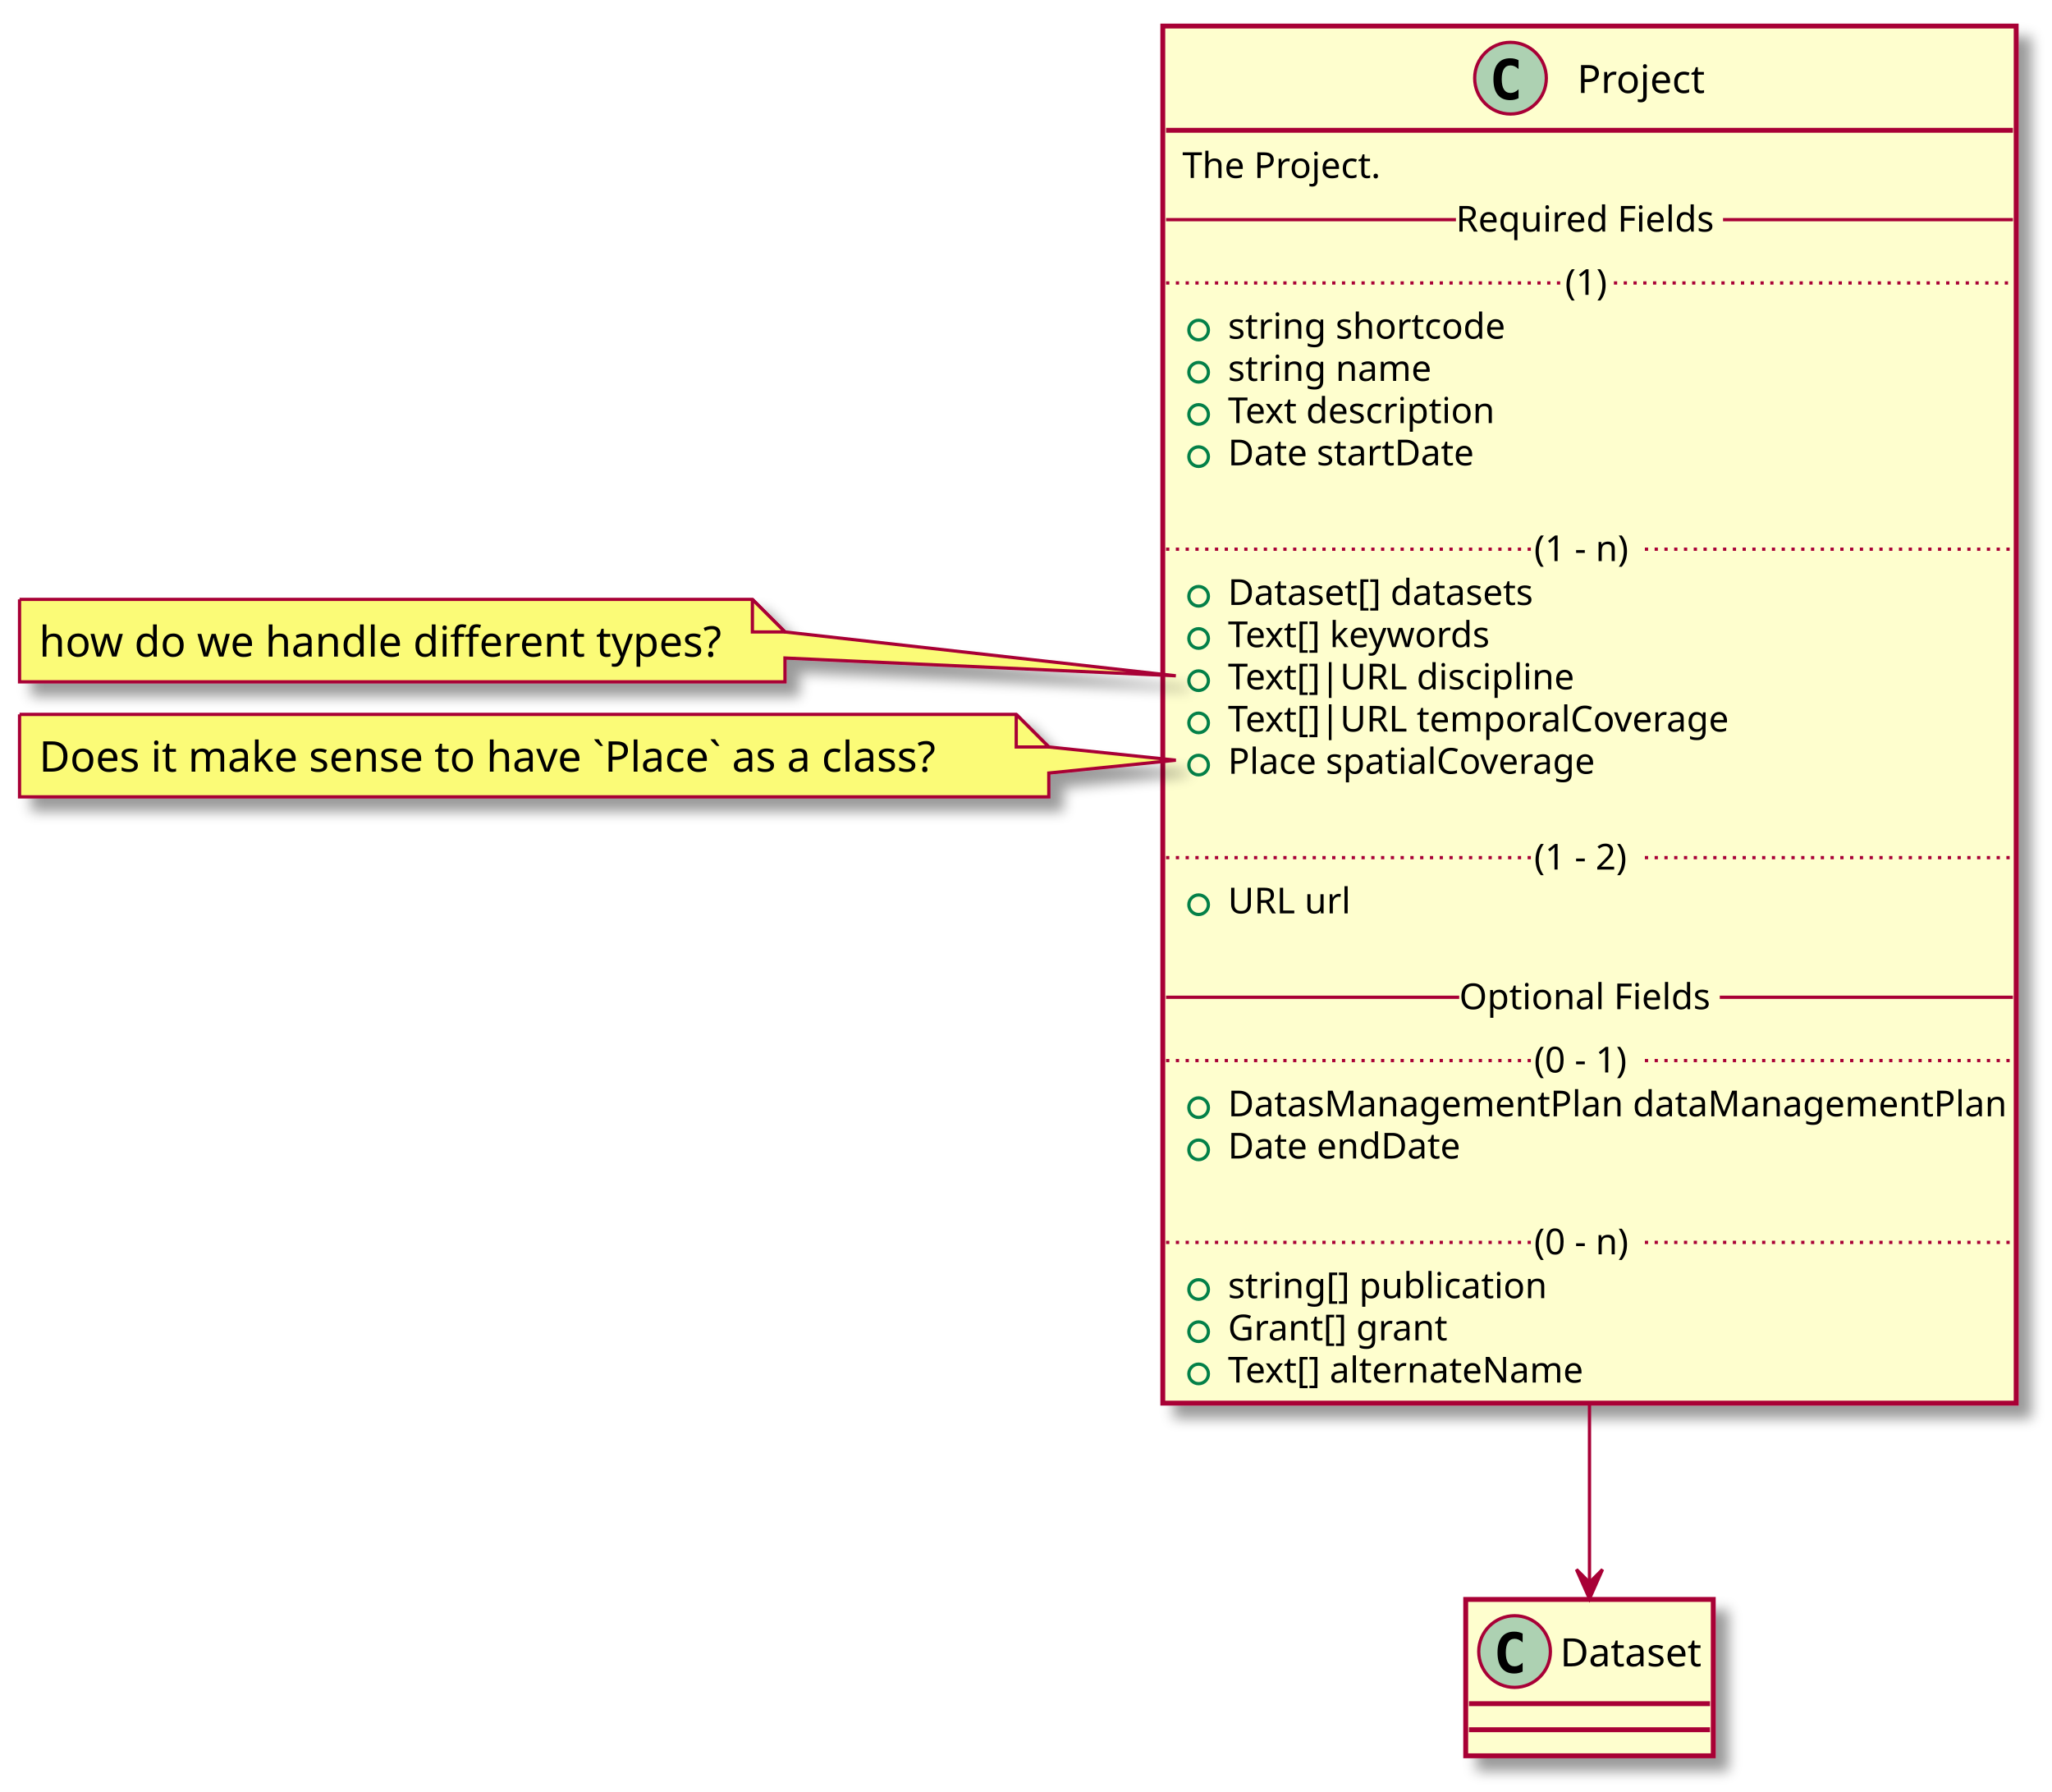
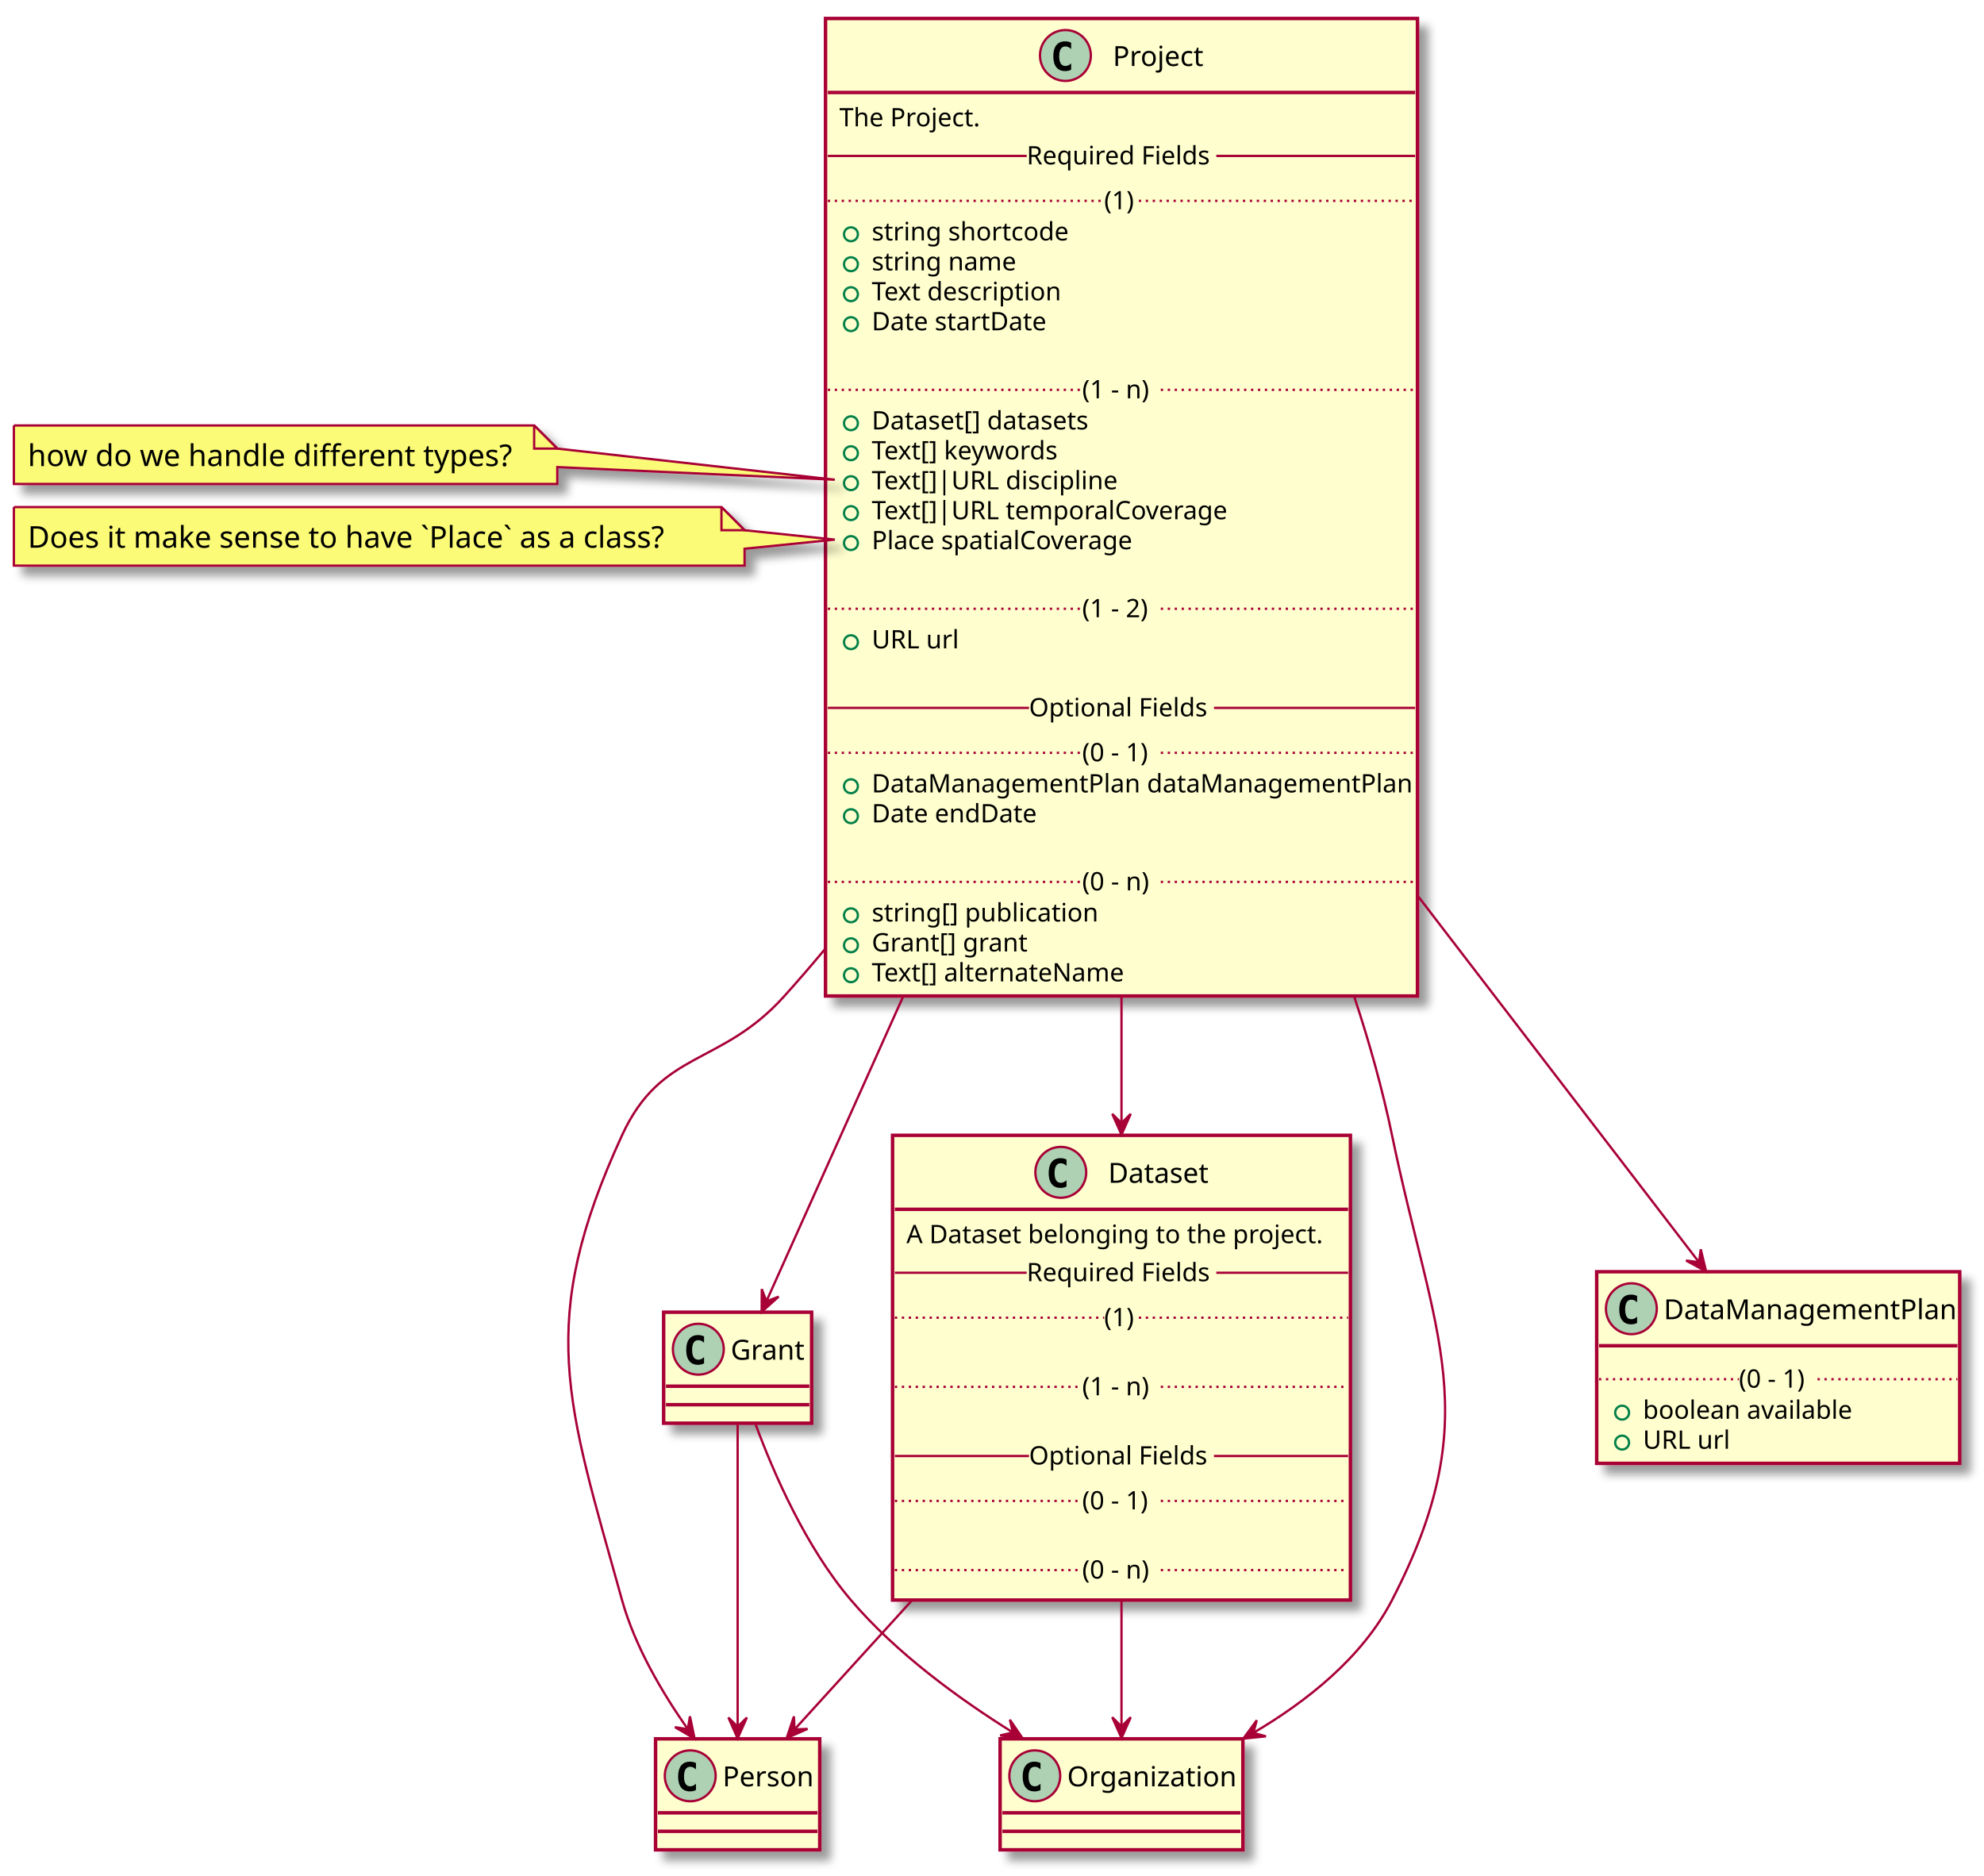
- <svg xmlns="http://www.w3.org/2000/svg" contentScriptType="application/ecmascript" contentStyleType="text/css" height="550px" preserveAspectRatio="none" style="width:630px;height:550px;" version="1.1" viewBox="0 0 630 550" width="630px" zoomAndPan="magnify">
+ <svg xmlns="http://www.w3.org/2000/svg" contentScriptType="application/ecmascript" contentStyleType="text/css" height="811px" preserveAspectRatio="none" style="width:858px;height:811px;" version="1.1" viewBox="0 0 858 811" width="858px" zoomAndPan="magnify">
  <defs>
-     <filter height="300%" id="f16c8tyvrz65xe" width="300%" x="-1" y="-1">
+     <filter height="300%" id="f15sls17mpk53u" width="300%" x="-1" y="-1">
      <feGaussianBlur result="blurOut" stdDeviation="2.0" />
      <feColorMatrix in="blurOut" result="blurOut2" type="matrix" values="0 0 0 0 0 0 0 0 0 0 0 0 0 0 0 0 0 0 .4 0" />
      <feOffset dx="4.0" dy="4.0" in="blurOut2" result="blurOut3" />
      <feBlend in="SourceGraphic" in2="blurOut3" mode="normal" />
    </filter>
  </defs>
  <g>
-     <rect fill="#FEFECE" filter="url(#f16c8tyvrz65xe)" height="422.742" id="Project" style="stroke: #A80036; stroke-width: 1.5;" width="262" x="357" y="8" />
-     <ellipse cx="463.75" cy="24" fill="#ADD1B2" rx="11" ry="11" style="stroke: #A80036; stroke-width: 1.0;" />
-     <path d="M466.223,30.143 Q465.642,30.442 465.003,30.591 Q464.364,30.741 463.658,30.741 Q461.151,30.741 459.832,29.089 Q458.512,27.437 458.512,24.316 Q458.512,21.186 459.832,19.535 Q461.151,17.883 463.658,17.883 Q464.364,17.883 465.011,18.032 Q465.659,18.182 466.223,18.48 L466.223,21.203 Q465.592,20.622 464.999,20.352 Q464.405,20.082 463.774,20.082 Q462.43,20.082 461.745,21.149 Q461.06,22.216 461.06,24.316 Q461.06,26.408 461.745,27.474 Q462.43,28.541 463.774,28.541 Q464.405,28.541 464.999,28.271 Q465.592,28.002 466.223,27.42 Z " />
-     <text fill="#000000" font-family="sans-serif" font-size="12" lengthAdjust="spacingAndGlyphs" textLength="40" x="484.25" y="28.535">Project</text>
-     <line style="stroke: #A80036; stroke-width: 1.5;" x1="358" x2="618" y1="40" y2="40" />
+     <rect fill="#FEFECE" filter="url(#f15sls17mpk53u)" height="422.742" id="Project" style="stroke: #A80036; stroke-width: 1.5;" width="256" x="357" y="8" />
+     <ellipse cx="460.75" cy="24" fill="#ADD1B2" rx="11" ry="11" style="stroke: #A80036; stroke-width: 1.0;" />
+     <path d="M463.223,30.143 Q462.642,30.442 462.003,30.591 Q461.364,30.741 460.658,30.741 Q458.151,30.741 456.832,29.089 Q455.512,27.437 455.512,24.316 Q455.512,21.186 456.832,19.535 Q458.151,17.883 460.658,17.883 Q461.364,17.883 462.011,18.032 Q462.659,18.182 463.223,18.48 L463.223,21.203 Q462.592,20.622 461.999,20.352 Q461.405,20.082 460.774,20.082 Q459.43,20.082 458.745,21.149 Q458.06,22.216 458.06,24.316 Q458.06,26.408 458.745,27.474 Q459.43,28.541 460.774,28.541 Q461.405,28.541 461.999,28.271 Q462.592,28.002 463.223,27.42 Z " />
+     <text fill="#000000" font-family="sans-serif" font-size="12" lengthAdjust="spacingAndGlyphs" textLength="40" x="481.25" y="28.535">Project</text>
+     <line style="stroke: #A80036; stroke-width: 1.5;" x1="358" x2="612" y1="40" y2="40" />
    <text fill="#000000" font-family="sans-serif" font-size="11" lengthAdjust="spacingAndGlyphs" textLength="63" x="363" y="54.635">The Project.</text>
-     <line style="stroke: #A80036; stroke-width: 1.0;" x1="358" x2="447" y1="67.433" y2="67.433" />
-     <text fill="#000000" font-family="sans-serif" font-size="11" lengthAdjust="spacingAndGlyphs" textLength="82" x="447" y="71.09">Required Fields</text>
-     <line style="stroke: #A80036; stroke-width: 1.0;" x1="529" x2="618" y1="67.433" y2="67.433" />
+     <line style="stroke: #A80036; stroke-width: 1.0;" x1="358" x2="444" y1="67.433" y2="67.433" />
+     <text fill="#000000" font-family="sans-serif" font-size="11" lengthAdjust="spacingAndGlyphs" textLength="82" x="444" y="71.09">Required Fields</text>
+     <line style="stroke: #A80036; stroke-width: 1.0;" x1="526" x2="612" y1="67.433" y2="67.433" />
    <ellipse cx="368" cy="101.32" fill="none" rx="3" ry="3" style="stroke: #038048; stroke-width: 1.0;" />
    <text fill="#000000" font-family="sans-serif" font-size="11" lengthAdjust="spacingAndGlyphs" textLength="90" x="377" y="103.978">string shortcode</text>
    <ellipse cx="368" cy="114.275" fill="none" rx="3" ry="3" style="stroke: #038048; stroke-width: 1.0;" />
    <text fill="#000000" font-family="sans-serif" font-size="11" lengthAdjust="spacingAndGlyphs" textLength="64" x="377" y="116.933">string name</text>
    <ellipse cx="368" cy="127.231" fill="none" rx="3" ry="3" style="stroke: #038048; stroke-width: 1.0;" />
    <text fill="#000000" font-family="sans-serif" font-size="11" lengthAdjust="spacingAndGlyphs" textLength="88" x="377" y="129.888">Text description</text>
    <ellipse cx="368" cy="140.185" fill="none" rx="3" ry="3" style="stroke: #038048; stroke-width: 1.0;" />
    <text fill="#000000" font-family="sans-serif" font-size="11" lengthAdjust="spacingAndGlyphs" textLength="76" x="377" y="142.843">Date startDate</text>
    <text fill="#000000" font-family="sans-serif" font-size="11" lengthAdjust="spacingAndGlyphs" textLength="0" x="380" y="155.798" />
-     <line style="stroke: #A80036; stroke-width: 1.0; stroke-dasharray: 1.0,2.0;" x1="358" x2="480.5" y1="86.865" y2="86.865" />
-     <text fill="#000000" font-family="sans-serif" font-size="11" lengthAdjust="spacingAndGlyphs" textLength="15" x="480.5" y="90.522">(1)</text>
-     <line style="stroke: #A80036; stroke-width: 1.0; stroke-dasharray: 1.0,2.0;" x1="495.5" x2="618" y1="86.865" y2="86.865" />
+     <line style="stroke: #A80036; stroke-width: 1.0; stroke-dasharray: 1.0,2.0;" x1="358" x2="477.5" y1="86.865" y2="86.865" />
+     <text fill="#000000" font-family="sans-serif" font-size="11" lengthAdjust="spacingAndGlyphs" textLength="15" x="477.5" y="90.522">(1)</text>
+     <line style="stroke: #A80036; stroke-width: 1.0; stroke-dasharray: 1.0,2.0;" x1="492.5" x2="612" y1="86.865" y2="86.865" />
    <ellipse cx="368" cy="183.051" fill="none" rx="3" ry="3" style="stroke: #038048; stroke-width: 1.0;" />
    <text fill="#000000" font-family="sans-serif" font-size="11" lengthAdjust="spacingAndGlyphs" textLength="96" x="377" y="185.708">Dataset[] datasets</text>
    <ellipse cx="368" cy="196.006" fill="none" rx="3" ry="3" style="stroke: #038048; stroke-width: 1.0;" />
    <text fill="#000000" font-family="sans-serif" font-size="11" lengthAdjust="spacingAndGlyphs" textLength="86" x="377" y="198.663">Text[] keywords</text>
    <ellipse cx="368" cy="208.961" fill="none" rx="3" ry="3" style="stroke: #038048; stroke-width: 1.0;" />
    <text fill="#000000" font-family="sans-serif" font-size="11" lengthAdjust="spacingAndGlyphs" textLength="111" x="377" y="211.618">Text[]|URL discipline</text>
    <ellipse cx="368" cy="221.916" fill="none" rx="3" ry="3" style="stroke: #038048; stroke-width: 1.0;" />
    <text fill="#000000" font-family="sans-serif" font-size="11" lengthAdjust="spacingAndGlyphs" textLength="159" x="377" y="224.573">Text[]|URL temporalCoverage</text>
    <ellipse cx="368" cy="234.871" fill="none" rx="3" ry="3" style="stroke: #038048; stroke-width: 1.0;" />
    <text fill="#000000" font-family="sans-serif" font-size="11" lengthAdjust="spacingAndGlyphs" textLength="116" x="377" y="237.528">Place spatialCoverage</text>
    <text fill="#000000" font-family="sans-serif" font-size="11" lengthAdjust="spacingAndGlyphs" textLength="0" x="380" y="250.483" />
-     <line style="stroke: #A80036; stroke-width: 1.0; stroke-dasharray: 1.0,2.0;" x1="358" x2="471" y1="168.596" y2="168.596" />
-     <text fill="#000000" font-family="sans-serif" font-size="11" lengthAdjust="spacingAndGlyphs" textLength="34" x="471" y="172.253">(1 - n)</text>
-     <line style="stroke: #A80036; stroke-width: 1.0; stroke-dasharray: 1.0,2.0;" x1="505" x2="618" y1="168.596" y2="168.596" />
+     <line style="stroke: #A80036; stroke-width: 1.0; stroke-dasharray: 1.0,2.0;" x1="358" x2="468" y1="168.596" y2="168.596" />
+     <text fill="#000000" font-family="sans-serif" font-size="11" lengthAdjust="spacingAndGlyphs" textLength="34" x="468" y="172.253">(1 - n)</text>
+     <line style="stroke: #A80036; stroke-width: 1.0; stroke-dasharray: 1.0,2.0;" x1="502" x2="612" y1="168.596" y2="168.596" />
    <ellipse cx="368" cy="277.736" fill="none" rx="3" ry="3" style="stroke: #038048; stroke-width: 1.0;" />
    <text fill="#000000" font-family="sans-serif" font-size="11" lengthAdjust="spacingAndGlyphs" textLength="39" x="377" y="280.394">URL url</text>
    <text fill="#000000" font-family="sans-serif" font-size="11" lengthAdjust="spacingAndGlyphs" textLength="0" x="380" y="293.349" />
-     <line style="stroke: #A80036; stroke-width: 1.0; stroke-dasharray: 1.0,2.0;" x1="358" x2="471" y1="263.281" y2="263.281" />
-     <text fill="#000000" font-family="sans-serif" font-size="11" lengthAdjust="spacingAndGlyphs" textLength="34" x="471" y="266.938">(1 - 2)</text>
-     <line style="stroke: #A80036; stroke-width: 1.0; stroke-dasharray: 1.0,2.0;" x1="505" x2="618" y1="263.281" y2="263.281" />
-     <line style="stroke: #A80036; stroke-width: 1.0;" x1="358" x2="448" y1="306.147" y2="306.147" />
-     <text fill="#000000" font-family="sans-serif" font-size="11" lengthAdjust="spacingAndGlyphs" textLength="80" x="448" y="309.804">Optional Fields</text>
-     <line style="stroke: #A80036; stroke-width: 1.0;" x1="528" x2="618" y1="306.147" y2="306.147" />
+     <line style="stroke: #A80036; stroke-width: 1.0; stroke-dasharray: 1.0,2.0;" x1="358" x2="468" y1="263.281" y2="263.281" />
+     <text fill="#000000" font-family="sans-serif" font-size="11" lengthAdjust="spacingAndGlyphs" textLength="34" x="468" y="266.938">(1 - 2)</text>
+     <line style="stroke: #A80036; stroke-width: 1.0; stroke-dasharray: 1.0,2.0;" x1="502" x2="612" y1="263.281" y2="263.281" />
+     <line style="stroke: #A80036; stroke-width: 1.0;" x1="358" x2="445" y1="306.147" y2="306.147" />
+     <text fill="#000000" font-family="sans-serif" font-size="11" lengthAdjust="spacingAndGlyphs" textLength="80" x="445" y="309.804">Optional Fields</text>
+     <line style="stroke: #A80036; stroke-width: 1.0;" x1="525" x2="612" y1="306.147" y2="306.147" />
    <ellipse cx="368" cy="340.034" fill="none" rx="3" ry="3" style="stroke: #038048; stroke-width: 1.0;" />
-     <text fill="#000000" font-family="sans-serif" font-size="11" lengthAdjust="spacingAndGlyphs" textLength="236" x="377" y="342.691">DatasManagementPlan dataManagementPlan</text>
+     <text fill="#000000" font-family="sans-serif" font-size="11" lengthAdjust="spacingAndGlyphs" textLength="230" x="377" y="342.691">DataManagementPlan dataManagementPlan</text>
    <ellipse cx="368" cy="352.989" fill="none" rx="3" ry="3" style="stroke: #038048; stroke-width: 1.0;" />
    <text fill="#000000" font-family="sans-serif" font-size="11" lengthAdjust="spacingAndGlyphs" textLength="71" x="377" y="355.647">Date endDate</text>
    <text fill="#000000" font-family="sans-serif" font-size="11" lengthAdjust="spacingAndGlyphs" textLength="0" x="380" y="368.602" />
-     <line style="stroke: #A80036; stroke-width: 1.0; stroke-dasharray: 1.0,2.0;" x1="358" x2="471" y1="325.579" y2="325.579" />
-     <text fill="#000000" font-family="sans-serif" font-size="11" lengthAdjust="spacingAndGlyphs" textLength="34" x="471" y="329.236">(0 - 1)</text>
-     <line style="stroke: #A80036; stroke-width: 1.0; stroke-dasharray: 1.0,2.0;" x1="505" x2="618" y1="325.579" y2="325.579" />
+     <line style="stroke: #A80036; stroke-width: 1.0; stroke-dasharray: 1.0,2.0;" x1="358" x2="468" y1="325.579" y2="325.579" />
+     <text fill="#000000" font-family="sans-serif" font-size="11" lengthAdjust="spacingAndGlyphs" textLength="34" x="468" y="329.236">(0 - 1)</text>
+     <line style="stroke: #A80036; stroke-width: 1.0; stroke-dasharray: 1.0,2.0;" x1="502" x2="612" y1="325.579" y2="325.579" />
    <ellipse cx="368" cy="395.854" fill="none" rx="3" ry="3" style="stroke: #038048; stroke-width: 1.0;" />
    <text fill="#000000" font-family="sans-serif" font-size="11" lengthAdjust="spacingAndGlyphs" textLength="103" x="377" y="398.512">string[] publication</text>
    <ellipse cx="368" cy="408.81" fill="none" rx="3" ry="3" style="stroke: #038048; stroke-width: 1.0;" />
    <text fill="#000000" font-family="sans-serif" font-size="11" lengthAdjust="spacingAndGlyphs" textLength="70" x="377" y="411.467">Grant[] grant</text>
    <ellipse cx="368" cy="421.765" fill="none" rx="3" ry="3" style="stroke: #038048; stroke-width: 1.0;" />
    <text fill="#000000" font-family="sans-serif" font-size="11" lengthAdjust="spacingAndGlyphs" textLength="112" x="377" y="424.422">Text[] alternateName</text>
-     <line style="stroke: #A80036; stroke-width: 1.0; stroke-dasharray: 1.0,2.0;" x1="358" x2="471" y1="381.399" y2="381.399" />
-     <text fill="#000000" font-family="sans-serif" font-size="11" lengthAdjust="spacingAndGlyphs" textLength="34" x="471" y="385.057">(0 - n)</text>
-     <line style="stroke: #A80036; stroke-width: 1.0; stroke-dasharray: 1.0,2.0;" x1="505" x2="618" y1="381.399" y2="381.399" />
-     <path d="M6,184 L6,209.31 A0,0 0 0 0 6,209.31 L241,209.31 A0,0 0 0 0 241,209.31 L241,202 L361,207.461 L241,194 L241,194 L231,184 L6,184 A0,0 0 0 0 6,184 " fill="#FBFB77" filter="url(#f16c8tyvrz65xe)" style="stroke: #A80036; stroke-width: 1.0;" />
+     <line style="stroke: #A80036; stroke-width: 1.0; stroke-dasharray: 1.0,2.0;" x1="358" x2="468" y1="381.399" y2="381.399" />
+     <text fill="#000000" font-family="sans-serif" font-size="11" lengthAdjust="spacingAndGlyphs" textLength="34" x="468" y="385.057">(0 - n)</text>
+     <line style="stroke: #A80036; stroke-width: 1.0; stroke-dasharray: 1.0,2.0;" x1="502" x2="612" y1="381.399" y2="381.399" />
+     <path d="M6,184 L6,209.31 A0,0 0 0 0 6,209.31 L241,209.31 A0,0 0 0 0 241,209.31 L241,202 L361,207.461 L241,194 L241,194 L231,184 L6,184 A0,0 0 0 0 6,184 " fill="#FBFB77" filter="url(#f15sls17mpk53u)" style="stroke: #A80036; stroke-width: 1.0;" />
    <path d="M231,184 L231,194 L241,194 L231,184 " fill="#FBFB77" style="stroke: #A80036; stroke-width: 1.0;" />
    <text fill="#000000" font-family="sans-serif" font-size="13" lengthAdjust="spacingAndGlyphs" textLength="214" x="12" y="201.568">how do we handle different types?</text>
-     <path d="M6,219.31 L6,244.621 A0,0 0 0 0 6,244.621 L322,244.621 A0,0 0 0 0 322,244.621 L322,237.31 L361,233.371 L322,229.31 L322,229.31 L312,219.31 L6,219.31 A0,0 0 0 0 6,219.31 " fill="#FBFB77" filter="url(#f16c8tyvrz65xe)" style="stroke: #A80036; stroke-width: 1.0;" />
+     <path d="M6,219.31 L6,244.621 A0,0 0 0 0 6,244.621 L322,244.621 A0,0 0 0 0 322,244.621 L322,237.31 L361,233.371 L322,229.31 L322,229.31 L312,219.31 L6,219.31 A0,0 0 0 0 6,219.31 " fill="#FBFB77" filter="url(#f15sls17mpk53u)" style="stroke: #A80036; stroke-width: 1.0;" />
    <path d="M312,219.31 L312,229.31 L322,229.31 L312,219.31 " fill="#FBFB77" style="stroke: #A80036; stroke-width: 1.0;" />
    <text fill="#000000" font-family="sans-serif" font-size="13" lengthAdjust="spacingAndGlyphs" textLength="295" x="12" y="236.879">Does it make sense to have `Place` as a class?</text>
-     <rect fill="#FEFECE" filter="url(#f16c8tyvrz65xe)" height="48" id="Dataset" style="stroke: #A80036; stroke-width: 1.5;" width="76" x="450" y="491" />
-     <ellipse cx="465" cy="507" fill="#ADD1B2" rx="11" ry="11" style="stroke: #A80036; stroke-width: 1.0;" />
-     <path d="M467.473,513.143 Q466.892,513.442 466.253,513.591 Q465.614,513.741 464.908,513.741 Q462.401,513.741 461.082,512.089 Q459.762,510.437 459.762,507.316 Q459.762,504.187 461.082,502.535 Q462.401,500.883 464.908,500.883 Q465.614,500.883 466.261,501.032 Q466.909,501.182 467.473,501.481 L467.473,504.203 Q466.842,503.622 466.249,503.352 Q465.655,503.082 465.024,503.082 Q463.68,503.082 462.995,504.149 Q462.31,505.216 462.31,507.316 Q462.31,509.408 462.995,510.474 Q463.68,511.541 465.024,511.541 Q465.655,511.541 466.249,511.271 Q466.842,511.002 467.473,510.42 Z " />
-     <text fill="#000000" font-family="sans-serif" font-size="12" lengthAdjust="spacingAndGlyphs" textLength="44" x="479" y="511.535">Dataset</text>
-     <line style="stroke: #A80036; stroke-width: 1.5;" x1="451" x2="525" y1="523" y2="523" />
-     <line style="stroke: #A80036; stroke-width: 1.5;" x1="451" x2="525" y1="531" y2="531" />
-     <path d="M488,431.07 C488,452.26 488,471.25 488,485.69 " fill="none" id="Project-Dataset" style="stroke: #A80036; stroke-width: 1.0;" />
-     <polygon fill="#A80036" points="488,490.8,492,481.8,488,485.8,484,481.8,488,490.8" style="stroke: #A80036; stroke-width: 1.0;" />
+     <rect fill="#FEFECE" filter="url(#f15sls17mpk53u)" height="200.983" id="Dataset" style="stroke: #A80036; stroke-width: 1.5;" width="198" x="386" y="491" />
+     <ellipse cx="458.75" cy="507" fill="#ADD1B2" rx="11" ry="11" style="stroke: #A80036; stroke-width: 1.0;" />
+     <path d="M461.223,513.143 Q460.642,513.442 460.003,513.591 Q459.364,513.741 458.658,513.741 Q456.151,513.741 454.832,512.089 Q453.512,510.437 453.512,507.316 Q453.512,504.187 454.832,502.535 Q456.151,500.883 458.658,500.883 Q459.364,500.883 460.011,501.032 Q460.659,501.182 461.223,501.481 L461.223,504.203 Q460.592,503.622 459.999,503.352 Q459.405,503.082 458.774,503.082 Q457.43,503.082 456.745,504.149 Q456.06,505.216 456.06,507.316 Q456.06,509.408 456.745,510.474 Q457.43,511.541 458.774,511.541 Q459.405,511.541 459.999,511.271 Q460.592,511.002 461.223,510.42 Z " />
+     <text fill="#000000" font-family="sans-serif" font-size="12" lengthAdjust="spacingAndGlyphs" textLength="44" x="479.25" y="511.535">Dataset</text>
+     <line style="stroke: #A80036; stroke-width: 1.5;" x1="387" x2="583" y1="523" y2="523" />
+     <text fill="#000000" font-family="sans-serif" font-size="11" lengthAdjust="spacingAndGlyphs" textLength="186" x="392" y="537.635">A Dataset belonging to the project.</text>
+     <line style="stroke: #A80036; stroke-width: 1.0;" x1="387" x2="444" y1="550.433" y2="550.433" />
+     <text fill="#000000" font-family="sans-serif" font-size="11" lengthAdjust="spacingAndGlyphs" textLength="82" x="444" y="554.09">Required Fields</text>
+     <line style="stroke: #A80036; stroke-width: 1.0;" x1="526" x2="583" y1="550.433" y2="550.433" />
+     <text fill="#000000" font-family="sans-serif" font-size="11" lengthAdjust="spacingAndGlyphs" textLength="0" x="395" y="586.977" />
+     <line style="stroke: #A80036; stroke-width: 1.0; stroke-dasharray: 1.0,2.0;" x1="387" x2="477.5" y1="569.865" y2="569.865" />
+     <text fill="#000000" font-family="sans-serif" font-size="11" lengthAdjust="spacingAndGlyphs" textLength="15" x="477.5" y="573.523">(1)</text>
+     <line style="stroke: #A80036; stroke-width: 1.0; stroke-dasharray: 1.0,2.0;" x1="492.5" x2="583" y1="569.865" y2="569.865" />
+     <text fill="#000000" font-family="sans-serif" font-size="11" lengthAdjust="spacingAndGlyphs" textLength="0" x="395" y="616.888" />
+     <line style="stroke: #A80036; stroke-width: 1.0; stroke-dasharray: 1.0,2.0;" x1="387" x2="468" y1="599.775" y2="599.775" />
+     <text fill="#000000" font-family="sans-serif" font-size="11" lengthAdjust="spacingAndGlyphs" textLength="34" x="468" y="603.433">(1 - n)</text>
+     <line style="stroke: #A80036; stroke-width: 1.0; stroke-dasharray: 1.0,2.0;" x1="502" x2="583" y1="599.775" y2="599.775" />
+     <line style="stroke: #A80036; stroke-width: 1.0;" x1="387" x2="445" y1="629.686" y2="629.686" />
+     <text fill="#000000" font-family="sans-serif" font-size="11" lengthAdjust="spacingAndGlyphs" textLength="80" x="445" y="633.343">Optional Fields</text>
+     <line style="stroke: #A80036; stroke-width: 1.0;" x1="525" x2="583" y1="629.686" y2="629.686" />
+     <text fill="#000000" font-family="sans-serif" font-size="11" lengthAdjust="spacingAndGlyphs" textLength="0" x="395" y="666.231" />
+     <line style="stroke: #A80036; stroke-width: 1.0; stroke-dasharray: 1.0,2.0;" x1="387" x2="468" y1="649.118" y2="649.118" />
+     <text fill="#000000" font-family="sans-serif" font-size="11" lengthAdjust="spacingAndGlyphs" textLength="34" x="468" y="652.775">(0 - 1)</text>
+     <line style="stroke: #A80036; stroke-width: 1.0; stroke-dasharray: 1.0,2.0;" x1="502" x2="583" y1="649.118" y2="649.118" />
+     <line style="stroke: #A80036; stroke-width: 1.0; stroke-dasharray: 1.0,2.0;" x1="387" x2="468" y1="679.028" y2="679.028" />
+     <text fill="#000000" font-family="sans-serif" font-size="11" lengthAdjust="spacingAndGlyphs" textLength="34" x="468" y="682.686">(0 - n)</text>
+     <line style="stroke: #A80036; stroke-width: 1.0; stroke-dasharray: 1.0,2.0;" x1="502" x2="583" y1="679.028" y2="679.028" />
+     <rect fill="#FEFECE" filter="url(#f15sls17mpk53u)" height="82.865" id="DataManagementPlan" style="stroke: #A80036; stroke-width: 1.5;" width="157" x="690.5" y="550" />
+     <ellipse cx="705.5" cy="566" fill="#ADD1B2" rx="11" ry="11" style="stroke: #A80036; stroke-width: 1.0;" />
+     <path d="M707.973,572.143 Q707.392,572.442 706.753,572.591 Q706.114,572.741 705.408,572.741 Q702.901,572.741 701.582,571.089 Q700.262,569.437 700.262,566.316 Q700.262,563.187 701.582,561.535 Q702.901,559.883 705.408,559.883 Q706.114,559.883 706.761,560.032 Q707.409,560.182 707.973,560.481 L707.973,563.203 Q707.342,562.622 706.749,562.352 Q706.155,562.082 705.524,562.082 Q704.18,562.082 703.495,563.149 Q702.81,564.216 702.81,566.316 Q702.81,568.408 703.495,569.474 Q704.18,570.541 705.524,570.541 Q706.155,570.541 706.749,570.271 Q707.342,570.001 707.973,569.42 Z " />
+     <text fill="#000000" font-family="sans-serif" font-size="12" lengthAdjust="spacingAndGlyphs" textLength="125" x="719.5" y="570.535">DataManagementPlan</text>
+     <line style="stroke: #A80036; stroke-width: 1.5;" x1="691.5" x2="846.5" y1="582" y2="582" />
+     <ellipse cx="701.5" cy="610.933" fill="none" rx="3" ry="3" style="stroke: #038048; stroke-width: 1.0;" />
+     <text fill="#000000" font-family="sans-serif" font-size="11" lengthAdjust="spacingAndGlyphs" textLength="92" x="710.5" y="613.59">boolean available</text>
+     <ellipse cx="701.5" cy="623.888" fill="none" rx="3" ry="3" style="stroke: #038048; stroke-width: 1.0;" />
+     <text fill="#000000" font-family="sans-serif" font-size="11" lengthAdjust="spacingAndGlyphs" textLength="39" x="710.5" y="626.545">URL url</text>
+     <line style="stroke: #A80036; stroke-width: 1.0; stroke-dasharray: 1.0,2.0;" x1="691.5" x2="752" y1="596.477" y2="596.477" />
+     <text fill="#000000" font-family="sans-serif" font-size="11" lengthAdjust="spacingAndGlyphs" textLength="34" x="752" y="600.135">(0 - 1)</text>
+     <line style="stroke: #A80036; stroke-width: 1.0; stroke-dasharray: 1.0,2.0;" x1="786" x2="846.5" y1="596.477" y2="596.477" />
+     <rect fill="#FEFECE" filter="url(#f15sls17mpk53u)" height="48" id="Grant" style="stroke: #A80036; stroke-width: 1.5;" width="64" x="287" y="567.5" />
+     <ellipse cx="302" cy="583.5" fill="#ADD1B2" rx="11" ry="11" style="stroke: #A80036; stroke-width: 1.0;" />
+     <path d="M304.473,589.643 Q303.892,589.942 303.253,590.091 Q302.614,590.241 301.908,590.241 Q299.401,590.241 298.082,588.589 Q296.762,586.937 296.762,583.816 Q296.762,580.687 298.082,579.035 Q299.401,577.383 301.908,577.383 Q302.614,577.383 303.261,577.532 Q303.909,577.682 304.473,577.981 L304.473,580.703 Q303.842,580.122 303.249,579.852 Q302.655,579.582 302.024,579.582 Q300.68,579.582 299.995,580.649 Q299.31,581.716 299.31,583.816 Q299.31,585.908 299.995,586.974 Q300.68,588.041 302.024,588.041 Q302.655,588.041 303.249,587.771 Q303.842,587.501 304.473,586.92 Z " />
+     <text fill="#000000" font-family="sans-serif" font-size="12" lengthAdjust="spacingAndGlyphs" textLength="32" x="316" y="588.035">Grant</text>
+     <line style="stroke: #A80036; stroke-width: 1.5;" x1="288" x2="350" y1="599.5" y2="599.5" />
+     <line style="stroke: #A80036; stroke-width: 1.5;" x1="288" x2="350" y1="607.5" y2="607.5" />
+     <rect fill="#FEFECE" filter="url(#f15sls17mpk53u)" height="48" id="Person" style="stroke: #A80036; stroke-width: 1.5;" width="71" x="283.5" y="752" />
+     <ellipse cx="298.5" cy="768" fill="#ADD1B2" rx="11" ry="11" style="stroke: #A80036; stroke-width: 1.0;" />
+     <path d="M300.973,774.143 Q300.392,774.442 299.753,774.591 Q299.114,774.741 298.408,774.741 Q295.901,774.741 294.582,773.089 Q293.262,771.437 293.262,768.316 Q293.262,765.187 294.582,763.535 Q295.901,761.883 298.408,761.883 Q299.114,761.883 299.761,762.032 Q300.409,762.182 300.973,762.481 L300.973,765.203 Q300.342,764.622 299.749,764.352 Q299.155,764.082 298.524,764.082 Q297.18,764.082 296.495,765.149 Q295.81,766.216 295.81,768.316 Q295.81,770.408 296.495,771.474 Q297.18,772.541 298.524,772.541 Q299.155,772.541 299.749,772.271 Q300.342,772.001 300.973,771.42 Z " />
+     <text fill="#000000" font-family="sans-serif" font-size="12" lengthAdjust="spacingAndGlyphs" textLength="39" x="312.5" y="772.535">Person</text>
+     <line style="stroke: #A80036; stroke-width: 1.5;" x1="284.5" x2="353.5" y1="784" y2="784" />
+     <line style="stroke: #A80036; stroke-width: 1.5;" x1="284.5" x2="353.5" y1="792" y2="792" />
+     <rect fill="#FEFECE" filter="url(#f15sls17mpk53u)" height="48" id="Organization" style="stroke: #A80036; stroke-width: 1.5;" width="105" x="432.5" y="752" />
+     <ellipse cx="447.5" cy="768" fill="#ADD1B2" rx="11" ry="11" style="stroke: #A80036; stroke-width: 1.0;" />
+     <path d="M449.973,774.143 Q449.392,774.442 448.753,774.591 Q448.114,774.741 447.408,774.741 Q444.901,774.741 443.582,773.089 Q442.262,771.437 442.262,768.316 Q442.262,765.187 443.582,763.535 Q444.901,761.883 447.408,761.883 Q448.114,761.883 448.761,762.032 Q449.409,762.182 449.973,762.481 L449.973,765.203 Q449.342,764.622 448.749,764.352 Q448.155,764.082 447.524,764.082 Q446.18,764.082 445.495,765.149 Q444.81,766.216 444.81,768.316 Q444.81,770.408 445.495,771.474 Q446.18,772.541 447.524,772.541 Q448.155,772.541 448.749,772.271 Q449.342,772.001 449.973,771.42 Z " />
+     <text fill="#000000" font-family="sans-serif" font-size="12" lengthAdjust="spacingAndGlyphs" textLength="73" x="461.5" y="772.535">Organization</text>
+     <line style="stroke: #A80036; stroke-width: 1.5;" x1="433.5" x2="536.5" y1="784" y2="784" />
+     <line style="stroke: #A80036; stroke-width: 1.5;" x1="433.5" x2="536.5" y1="792" y2="792" />
+     <path d="M485,431.17 C485,449.87 485,468.22 485,485.42 " fill="none" id="Project-Dataset" style="stroke: #A80036; stroke-width: 1.0;" />
+     <polygon fill="#A80036" points="485,490.72,489,481.72,485,485.72,481,481.72,485,490.72" style="stroke: #A80036; stroke-width: 1.0;" />
+     <path d="M613.08,387.37 C657.65,445.43 704.07,505.91 734.54,545.61 " fill="none" id="Project-DataManagementPlan" style="stroke: #A80036; stroke-width: 1.0;" />
+     <polygon fill="#A80036" points="737.81,549.86,735.511,540.283,734.769,545.891,729.161,545.149,737.81,549.86" style="stroke: #A80036; stroke-width: 1.0;" />
+     <path d="M390.48,431.17 C366.95,483.61 344.69,533.25 331.44,562.78 " fill="none" id="Project-Grant" style="stroke: #A80036; stroke-width: 1.0;" />
+     <polygon fill="#A80036" points="329.39,567.34,336.739,560.783,331.447,562.783,329.447,557.491,329.39,567.34" style="stroke: #A80036; stroke-width: 1.0;" />
+     <path d="M356.95,410.25 C351.03,417.37 345.03,424.31 339,431 C311.54,461.42 286.12,453.77 269,491 C231.67,572.16 245.08,605.93 269,692 C274.6,712.15 286.55,732.3 297.37,747.7 " fill="none" id="Project-Person" style="stroke: #A80036; stroke-width: 1.0;" />
+     <polygon fill="#A80036" points="300.38,751.92,298.378,742.277,297.463,747.859,291.881,746.944,300.38,751.92" style="stroke: #A80036; stroke-width: 1.0;" />
+     <path d="M585.71,431.2 C592.29,451.09 597.9,471.21 602,491 C620.11,578.48 643.01,612.63 602,692 C589.19,716.79 565.19,735.78 542.24,749.29 " fill="none" id="Project-Organization" style="stroke: #A80036; stroke-width: 1.0;" />
+     <polygon fill="#A80036" points="537.67,751.92,547.468,750.921,542.01,749.436,543.494,743.978,537.67,751.92" style="stroke: #A80036; stroke-width: 1.0;" />
+     <path d="M394.47,692.03 C375.73,712.63 357.5,732.67 343.65,747.9 " fill="none" id="Dataset-Person" style="stroke: #A80036; stroke-width: 1.0;" />
+     <polygon fill="#A80036" points="340.23,751.66,349.248,747.702,343.598,747.964,343.335,742.313,340.23,751.66" style="stroke: #A80036; stroke-width: 1.0;" />
+     <path d="M485,692.03 C485,711.94 485,731.31 485,746.33 " fill="none" id="Dataset-Organization" style="stroke: #A80036; stroke-width: 1.0;" />
+     <polygon fill="#A80036" points="485,751.66,489,742.66,485,746.66,481,742.66,485,751.66" style="stroke: #A80036; stroke-width: 1.0;" />
+     <path d="M319,615.61 C319,648.98 319,710.59 319,746.66 " fill="none" id="Grant-Person" style="stroke: #A80036; stroke-width: 1.0;" />
+     <polygon fill="#A80036" points="319,751.79,323,742.79,319,746.79,315,742.79,319,751.79" style="stroke: #A80036; stroke-width: 1.0;" />
+     <path d="M326.67,615.72 C334.58,637.19 348.52,669.14 368,692 C387.54,714.93 414.74,734.72 437.99,749.22 " fill="none" id="Grant-Organization" style="stroke: #A80036; stroke-width: 1.0;" />
+     <polygon fill="#A80036" points="442.29,751.87,436.734,743.738,438.036,749.243,432.531,750.545,442.29,751.87" style="stroke: #A80036; stroke-width: 1.0;" />
  </g>
</svg>
